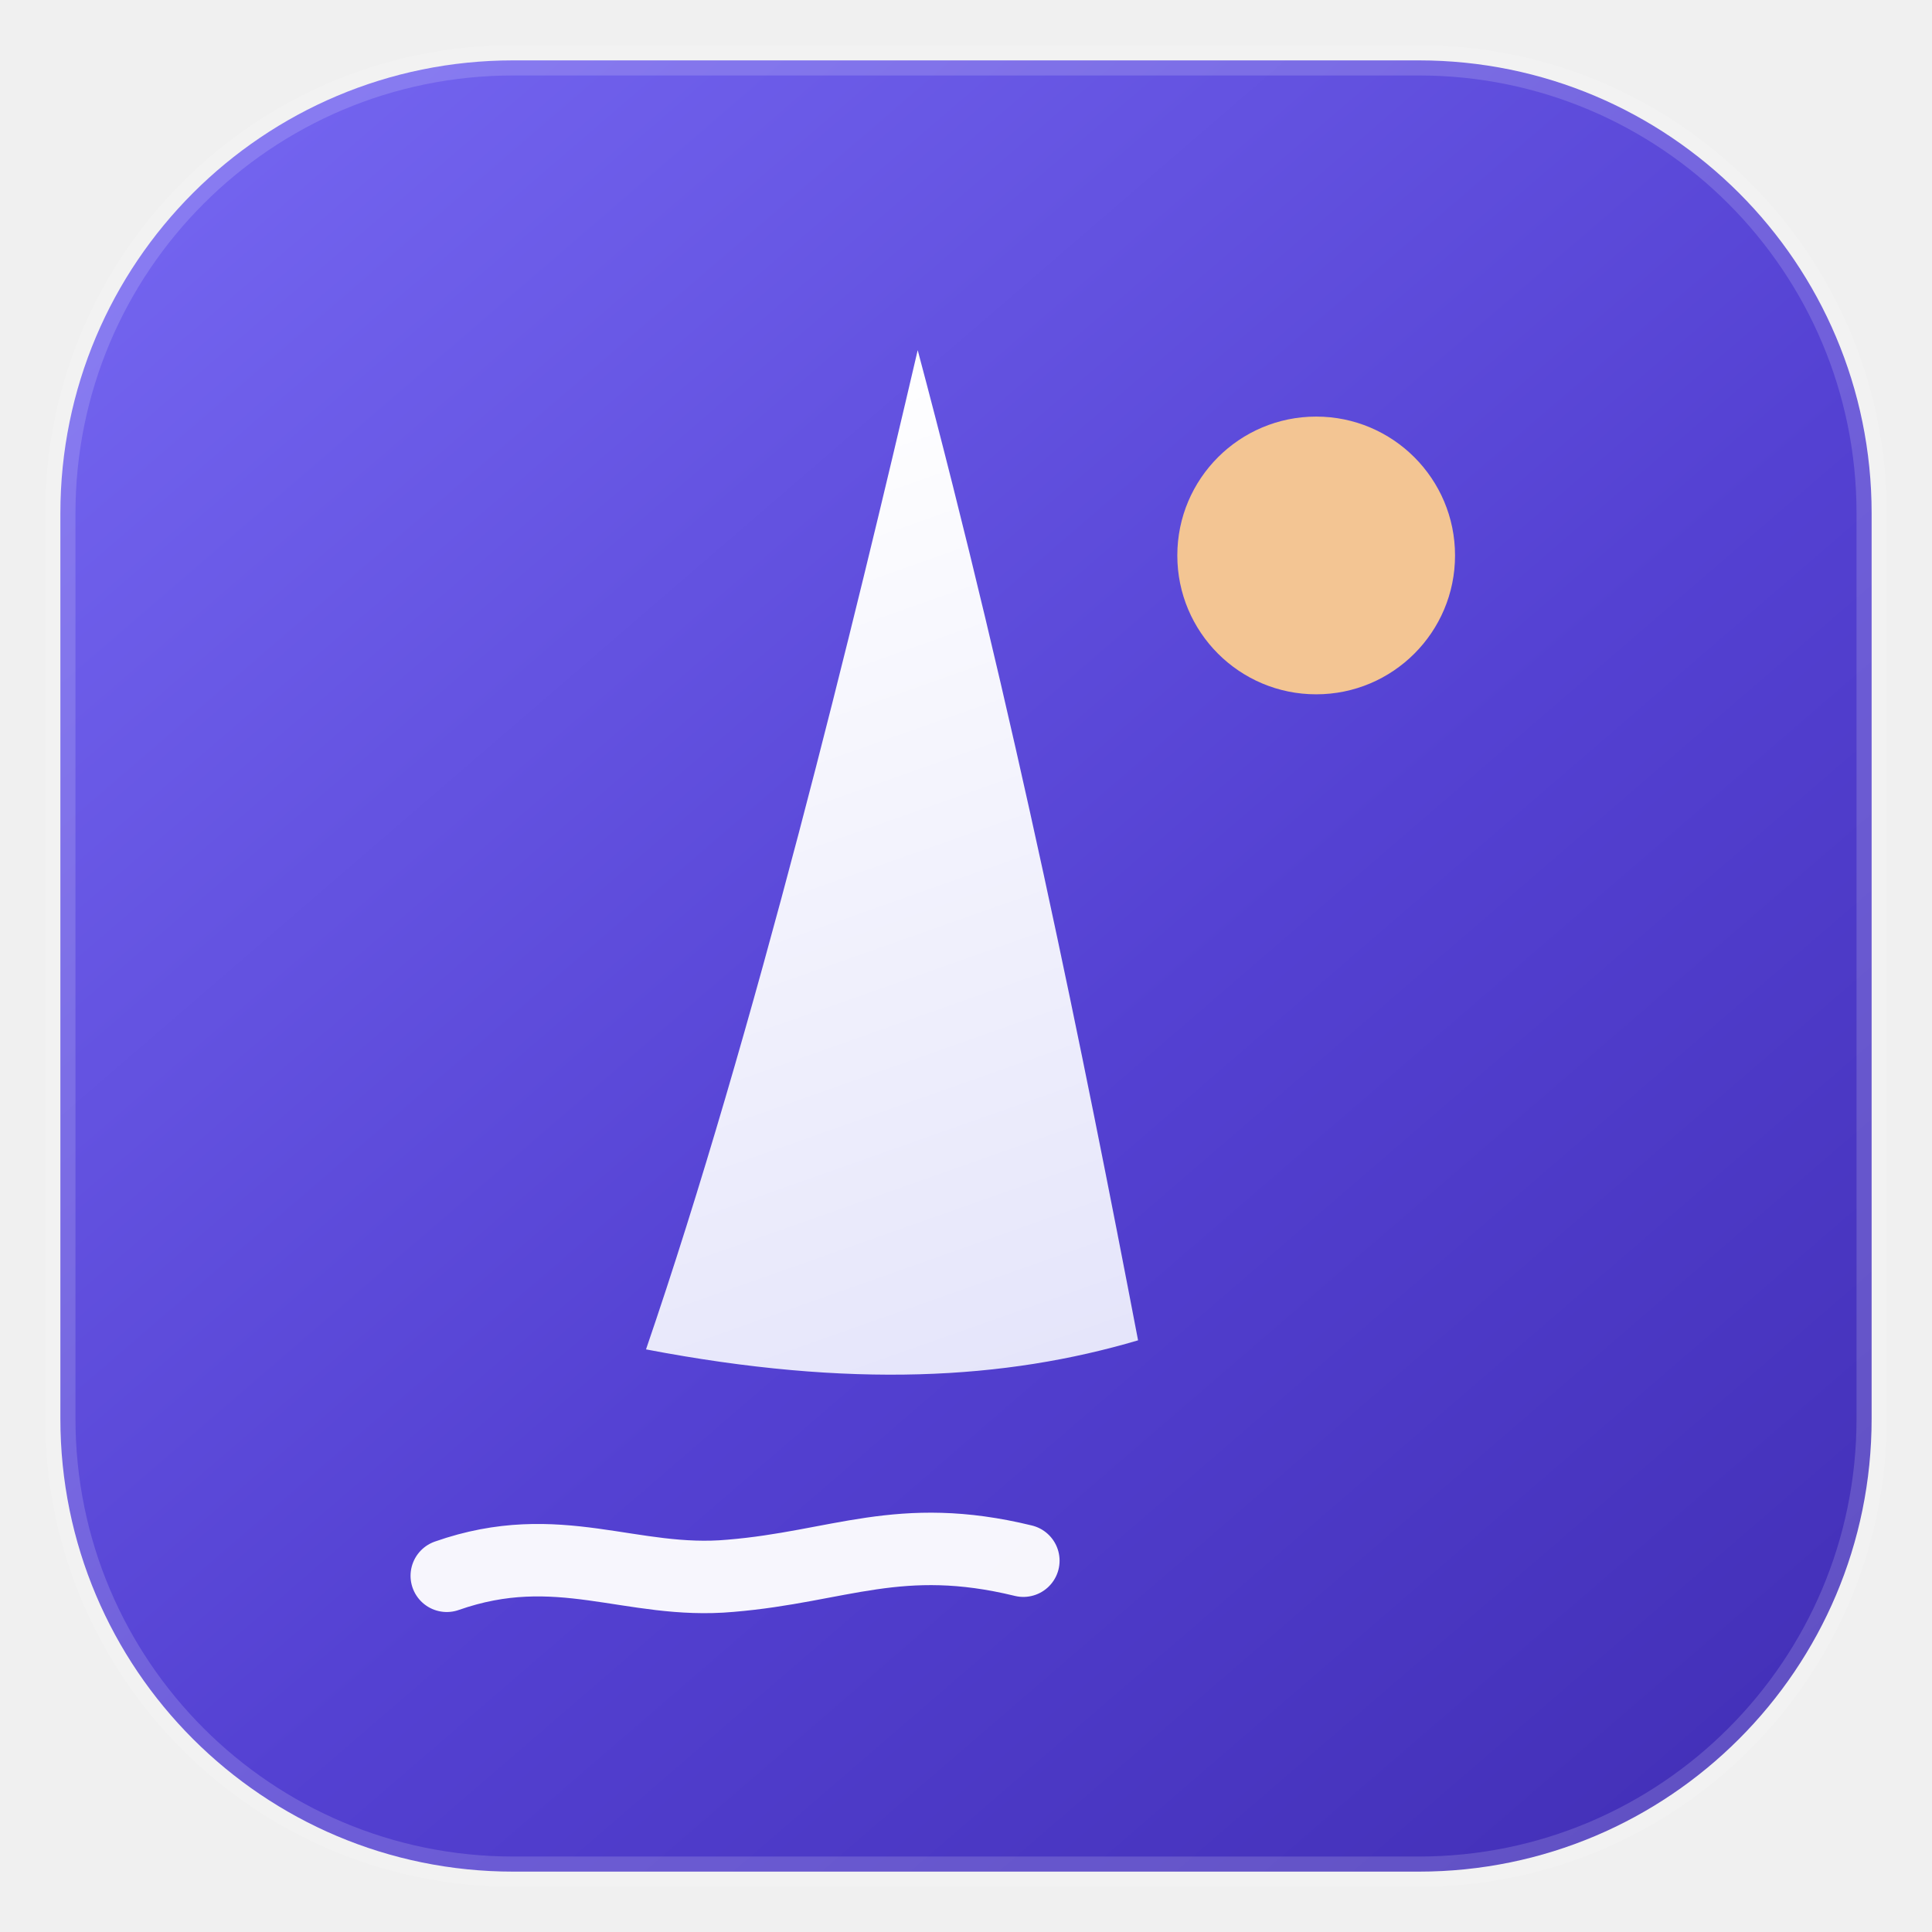
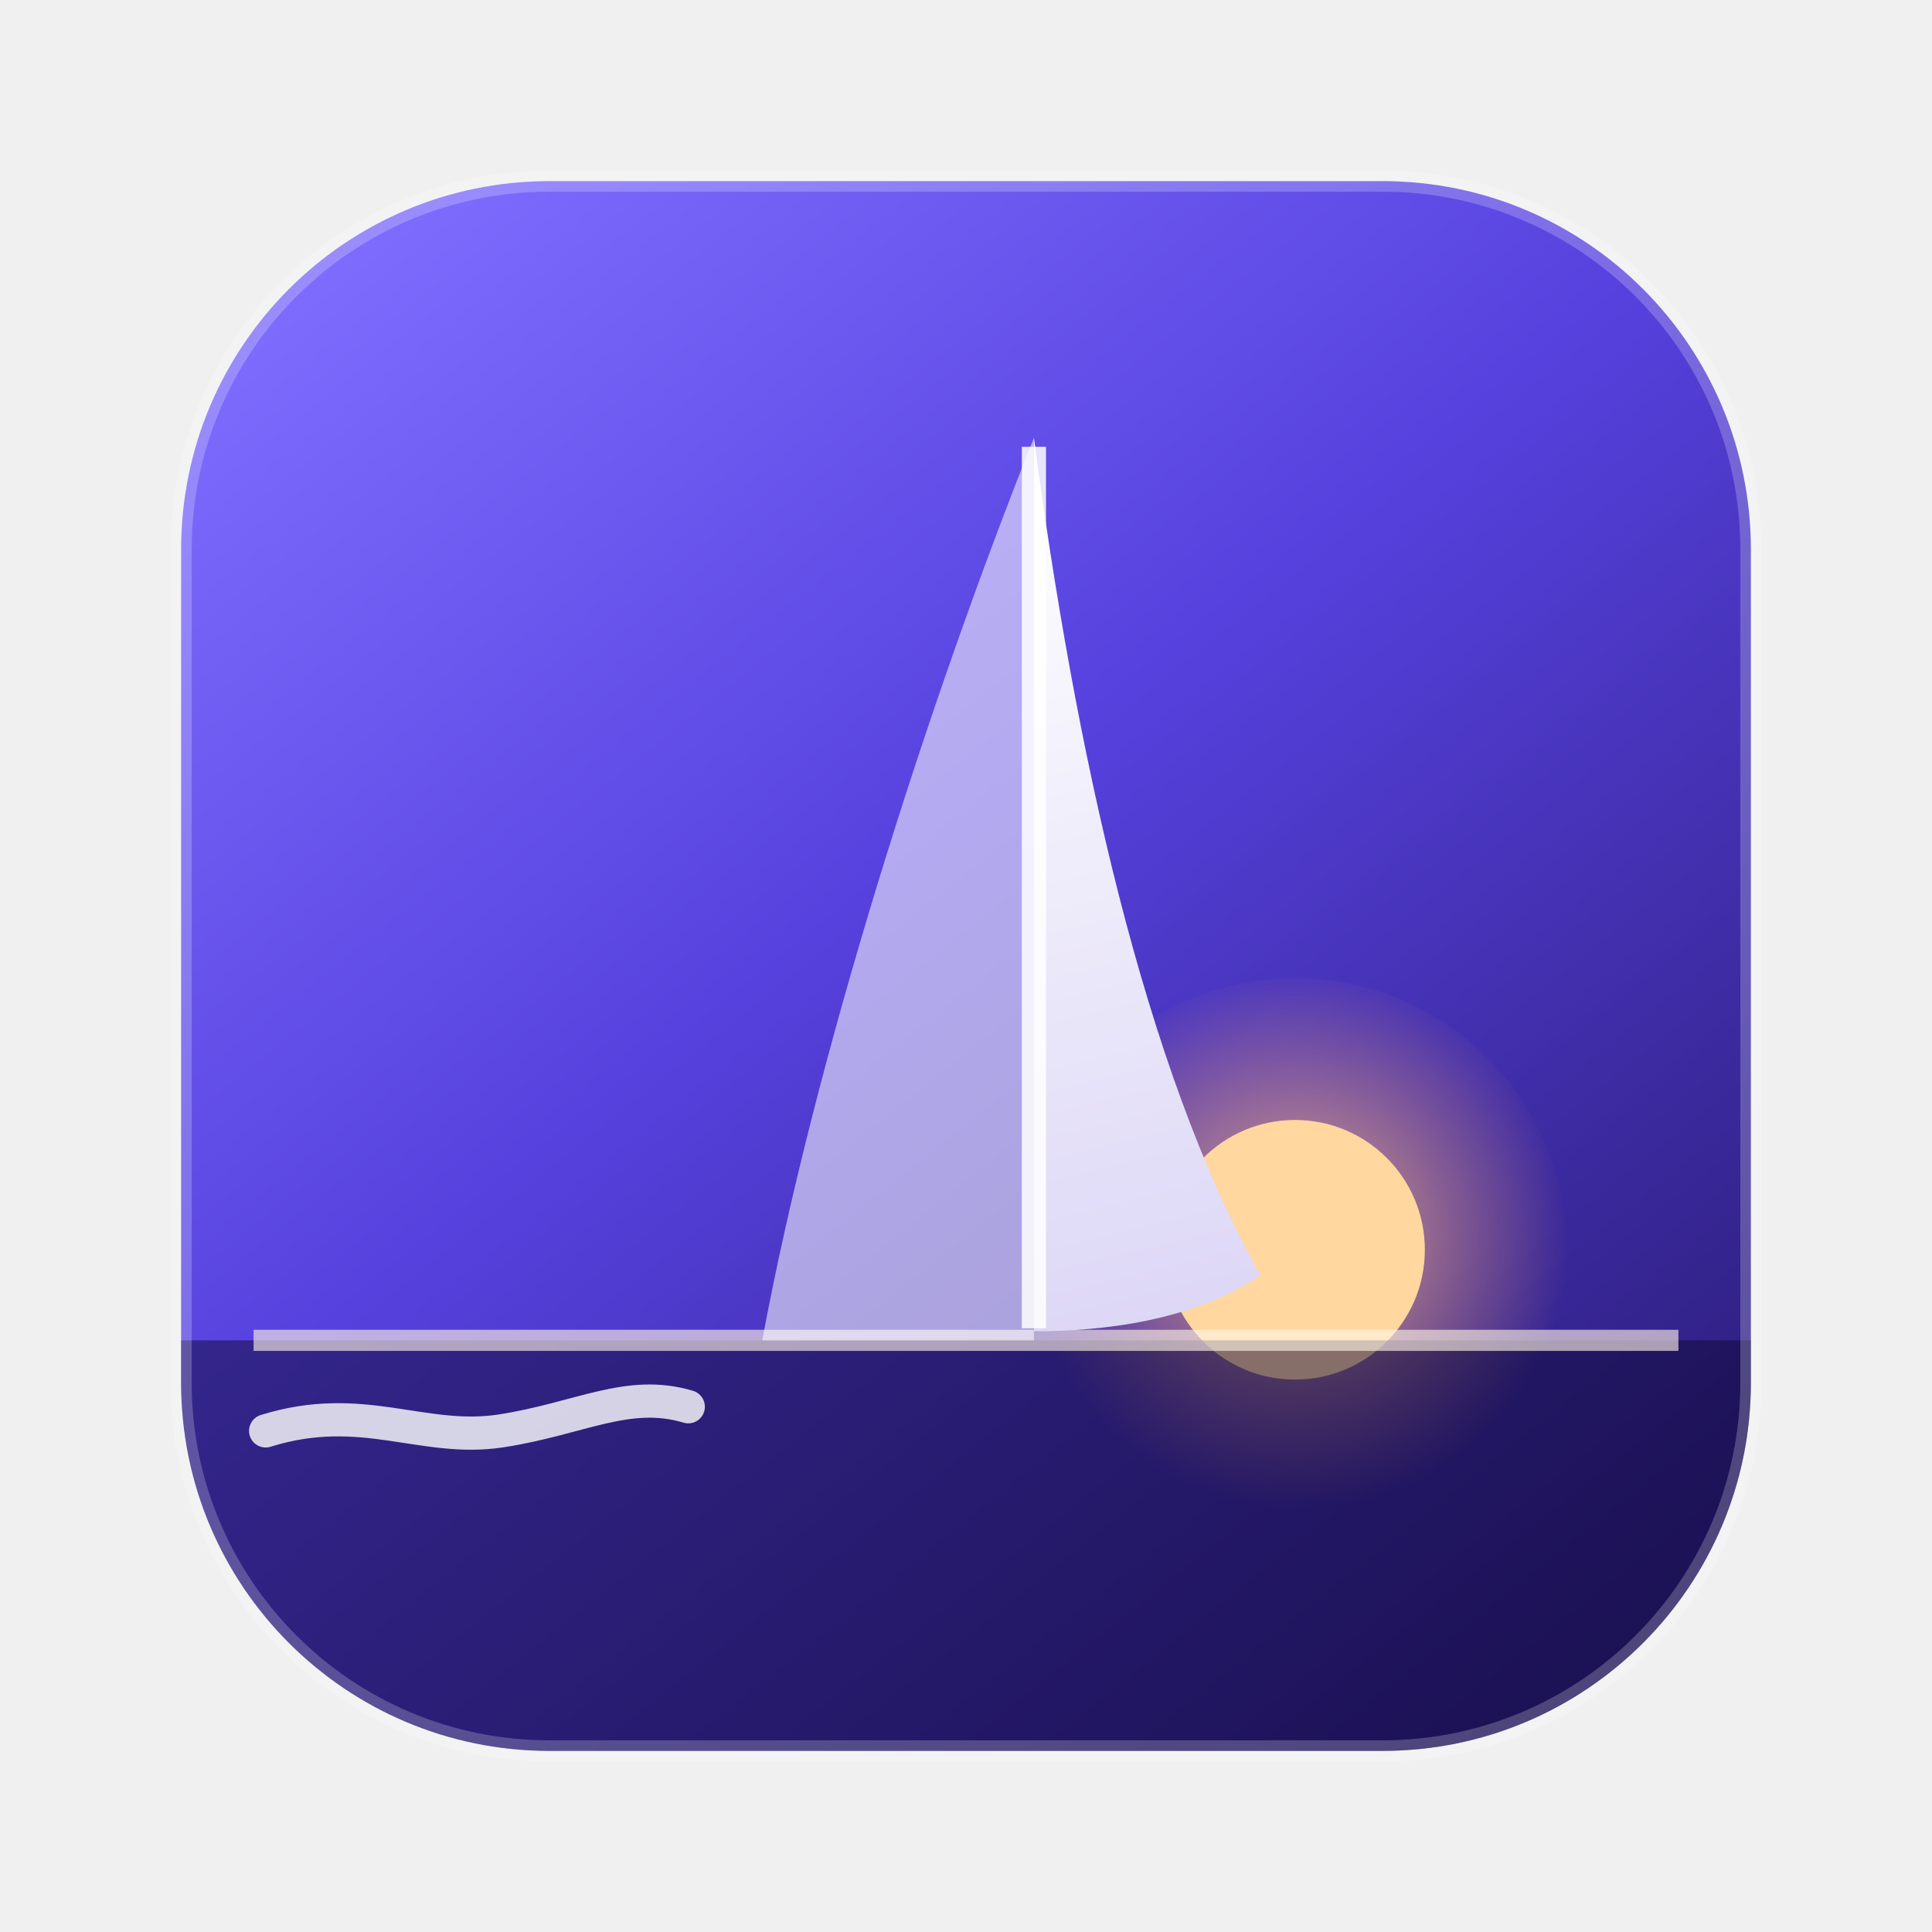
<svg xmlns="http://www.w3.org/2000/svg" viewBox="0 0 64 64" role="img" aria-label="Vela">
  <defs>
-     <linearGradient id="g" x1="8" y1="4" x2="58" y2="62" gradientUnits="userSpaceOnUse">
-       <stop stop-color="#7364EF" />
-       <stop offset=".55" stop-color="#5441D2" />
-       <stop offset="1" stop-color="#422FB6" />
+     <linearGradient id="v" x1="12" y1="6" x2="55" y2="60" gradientUnits="userSpaceOnUse">
+       <stop stop-color="#7F6EFF" />
+       <stop offset=".42" stop-color="#5641DE" />
+       <stop offset="1" stop-color="#241668" />
    </linearGradient>
-     <linearGradient id="s" x1="28" y1="12" x2="40" y2="46" gradientUnits="userSpaceOnUse">
+     <linearGradient id="w" x1="34" y1="15" x2="41" y2="44" gradientUnits="userSpaceOnUse">
      <stop stop-color="#FFFFFF" />
-       <stop offset="1" stop-color="#E3E3FA" />
+       <stop offset="1" stop-color="#DCD6F6" />
    </linearGradient>
+     <radialGradient id="s" cx="43" cy="41" r="9" gradientUnits="userSpaceOnUse">
+       <stop stop-color="#FFC489" stop-opacity=".85" />
+       <stop offset="1" stop-color="#FF9F63" stop-opacity="0" />
+     </radialGradient>
+     <clipPath id="t">
+       <rect x="6" y="6" width="52" height="52" rx="12.2" />
+     </clipPath>
  </defs>
-   <rect x="2" y="2" width="60" height="60" rx="15" fill="url(#g)" />
-   <rect x="2" y="2" width="60" height="60" rx="15" fill="none" stroke="#ffffff" stroke-opacity=".16" />
-   <circle cx="43.6" cy="18.4" r="4.6" fill="#F3C593" />
-   <path d="M30.4 11.6c-2.1 9-5.4 22.6-9 33.1 6.8 1.3 11.9 1 16.3-.3-1.8-9.4-4.1-20.8-7.3-32.8Z" fill="url(#s)" />
-   <path d="M14.8 52.2c3.7-1.3 6.1.3 9.4 0 3.6-.3 5.6-1.5 9.7-.5" fill="none" stroke="#ffffff" stroke-opacity=".95" stroke-width="2.4" stroke-linecap="round" />
+   <rect x="6" y="6" width="52" height="52" rx="12.2" fill="url(#v)" />
+   <g clip-path="url(#t)">
+     <circle cx="42.9" cy="41.4" r="9" fill="url(#s)" />
+     <circle cx="42.9" cy="41.4" r="4.3" fill="#FFD79F" />
+     <rect x="6" y="44.4" width="52" height="13.6" fill="#0F0834" fill-opacity=".5" />
+     <path d="M8.4 44.4H55.6" stroke="#FFF3E6" stroke-opacity=".62" stroke-width=".7" />
+     <path d="M34.25 14.5C30.75 23.25 27 35 25.25 44.4H34.25Z" fill="#FFFFFF" fill-opacity=".55" />
+     <path d="M34.25 14.5C35.6 24.75 37.9 35.4 41.75 42.25C39.5 43.75 36.6 44.1 34.25 44.1Z" fill="url(#w)" />
+     <path d="M34.25 14.8V44" stroke="#FFFFFF" stroke-opacity=".85" stroke-width=".8" />
+     <path d="M8.8 47.4C12 46.4 14 47.8 16.6 47.4C19.2 47 20.8 46 22.8 46.6" fill="none" stroke="#FFFFFF" stroke-opacity=".8" stroke-width="1.1" stroke-linecap="round" />
+   </g>
+   <rect x="6" y="6" width="52" height="52" rx="12.2" fill="none" stroke="#FFFFFF" stroke-opacity=".22" stroke-width=".7" />
</svg>
